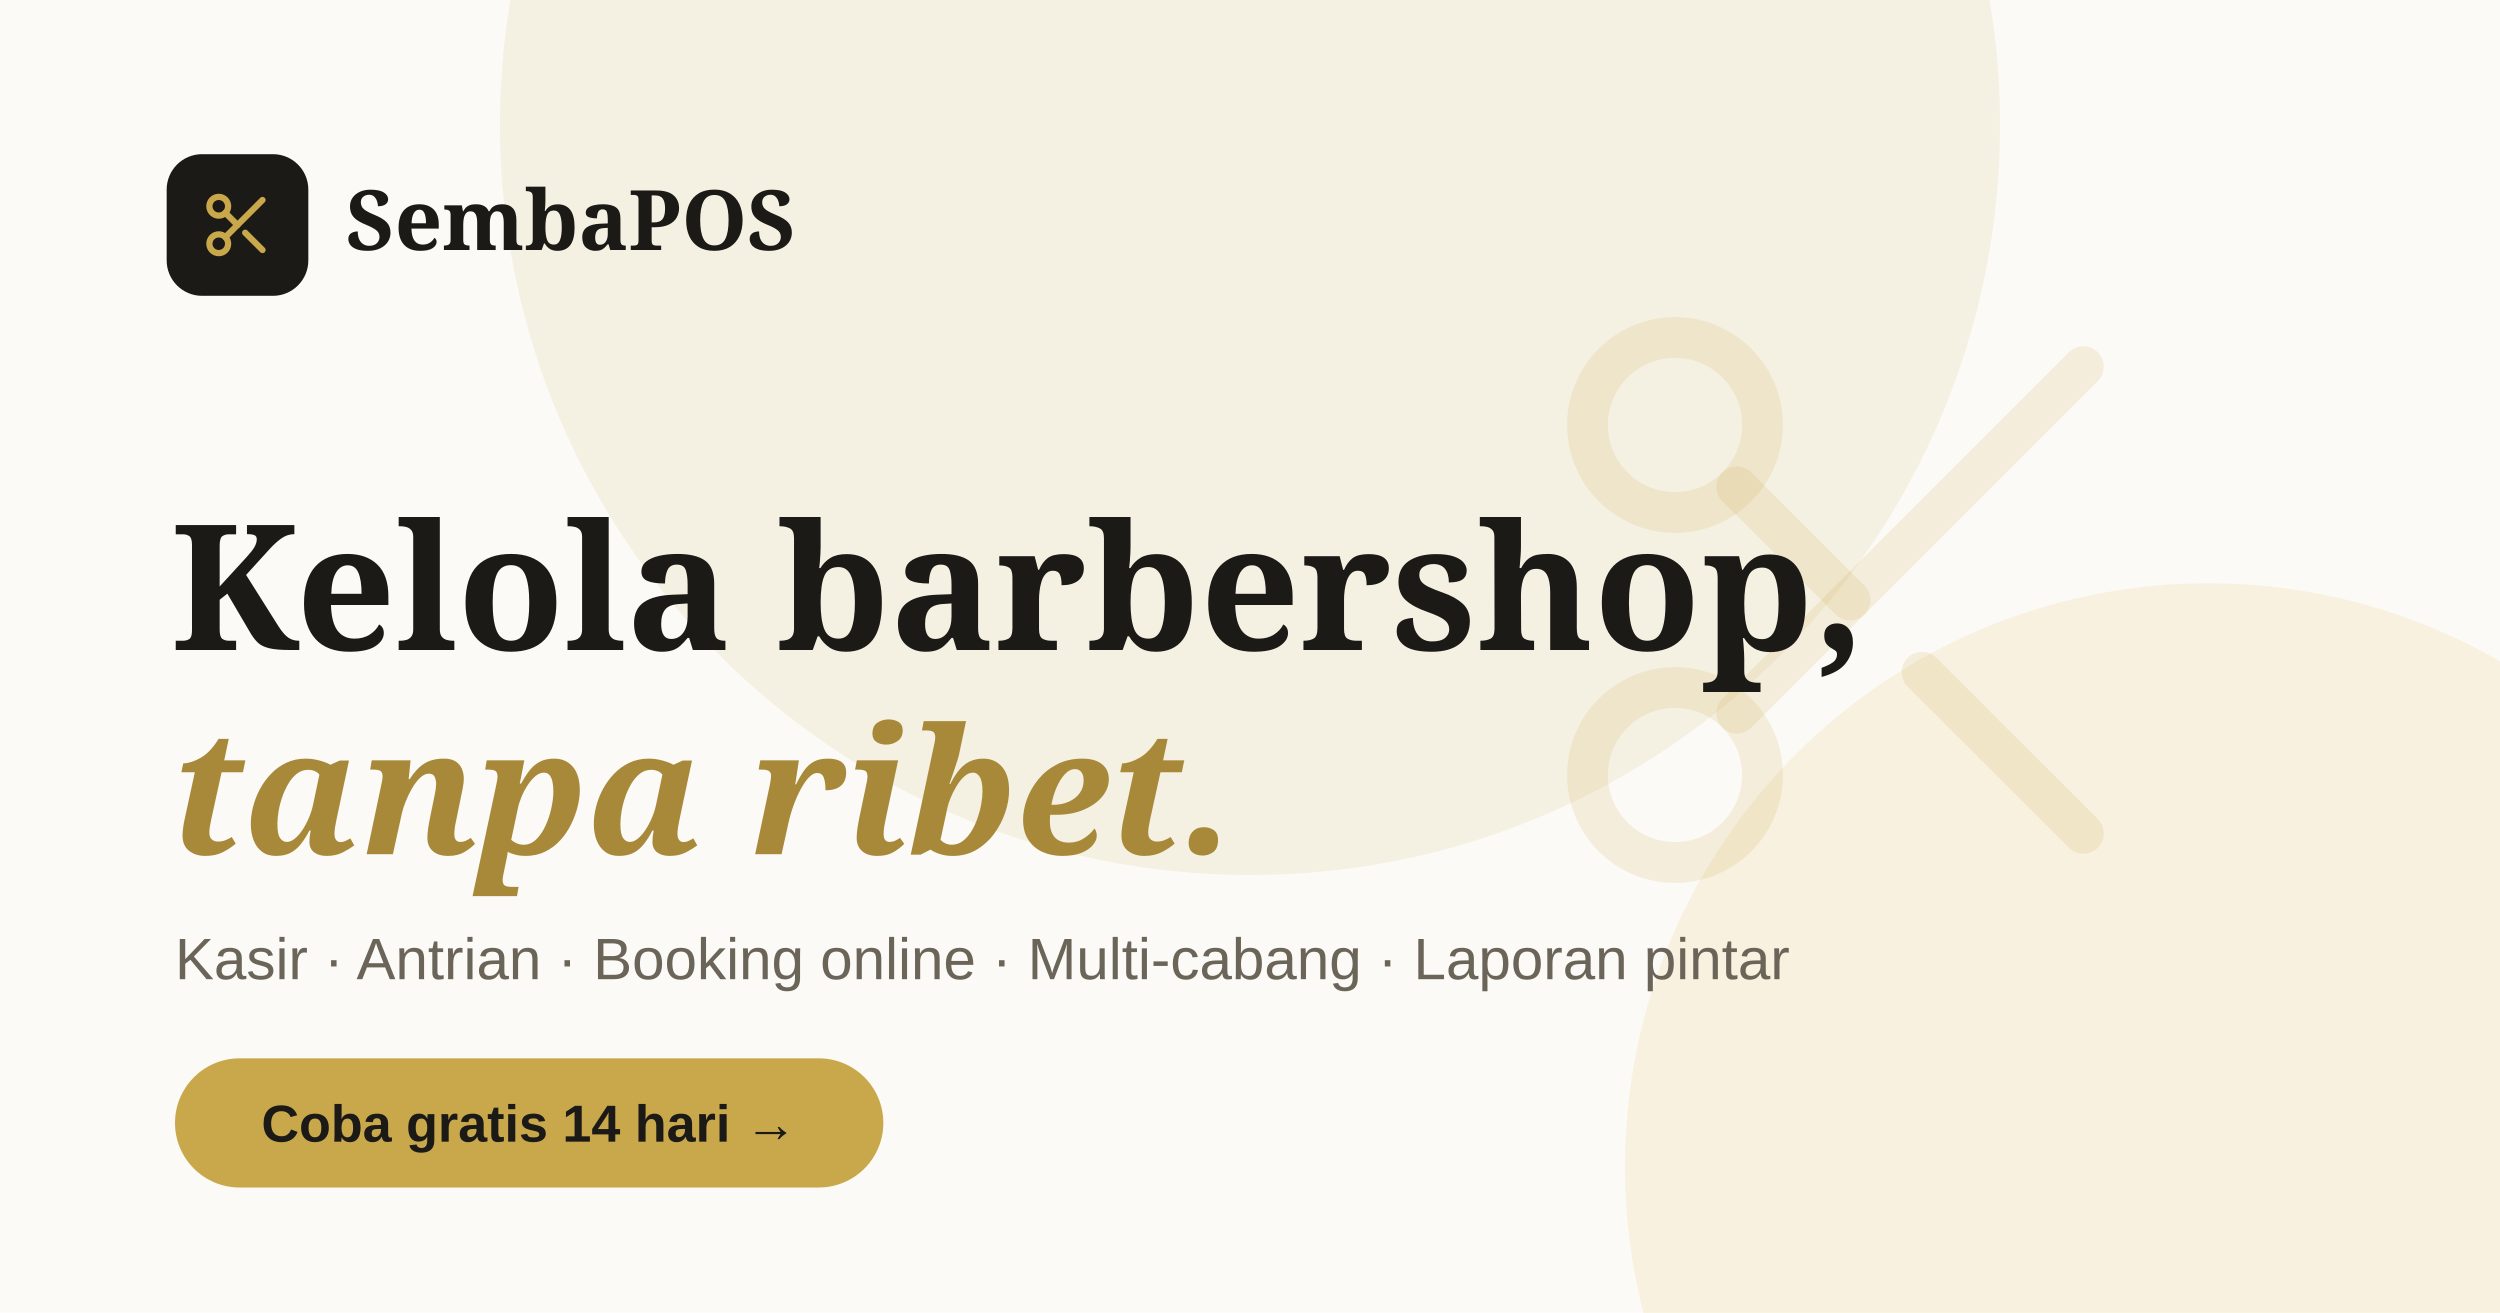
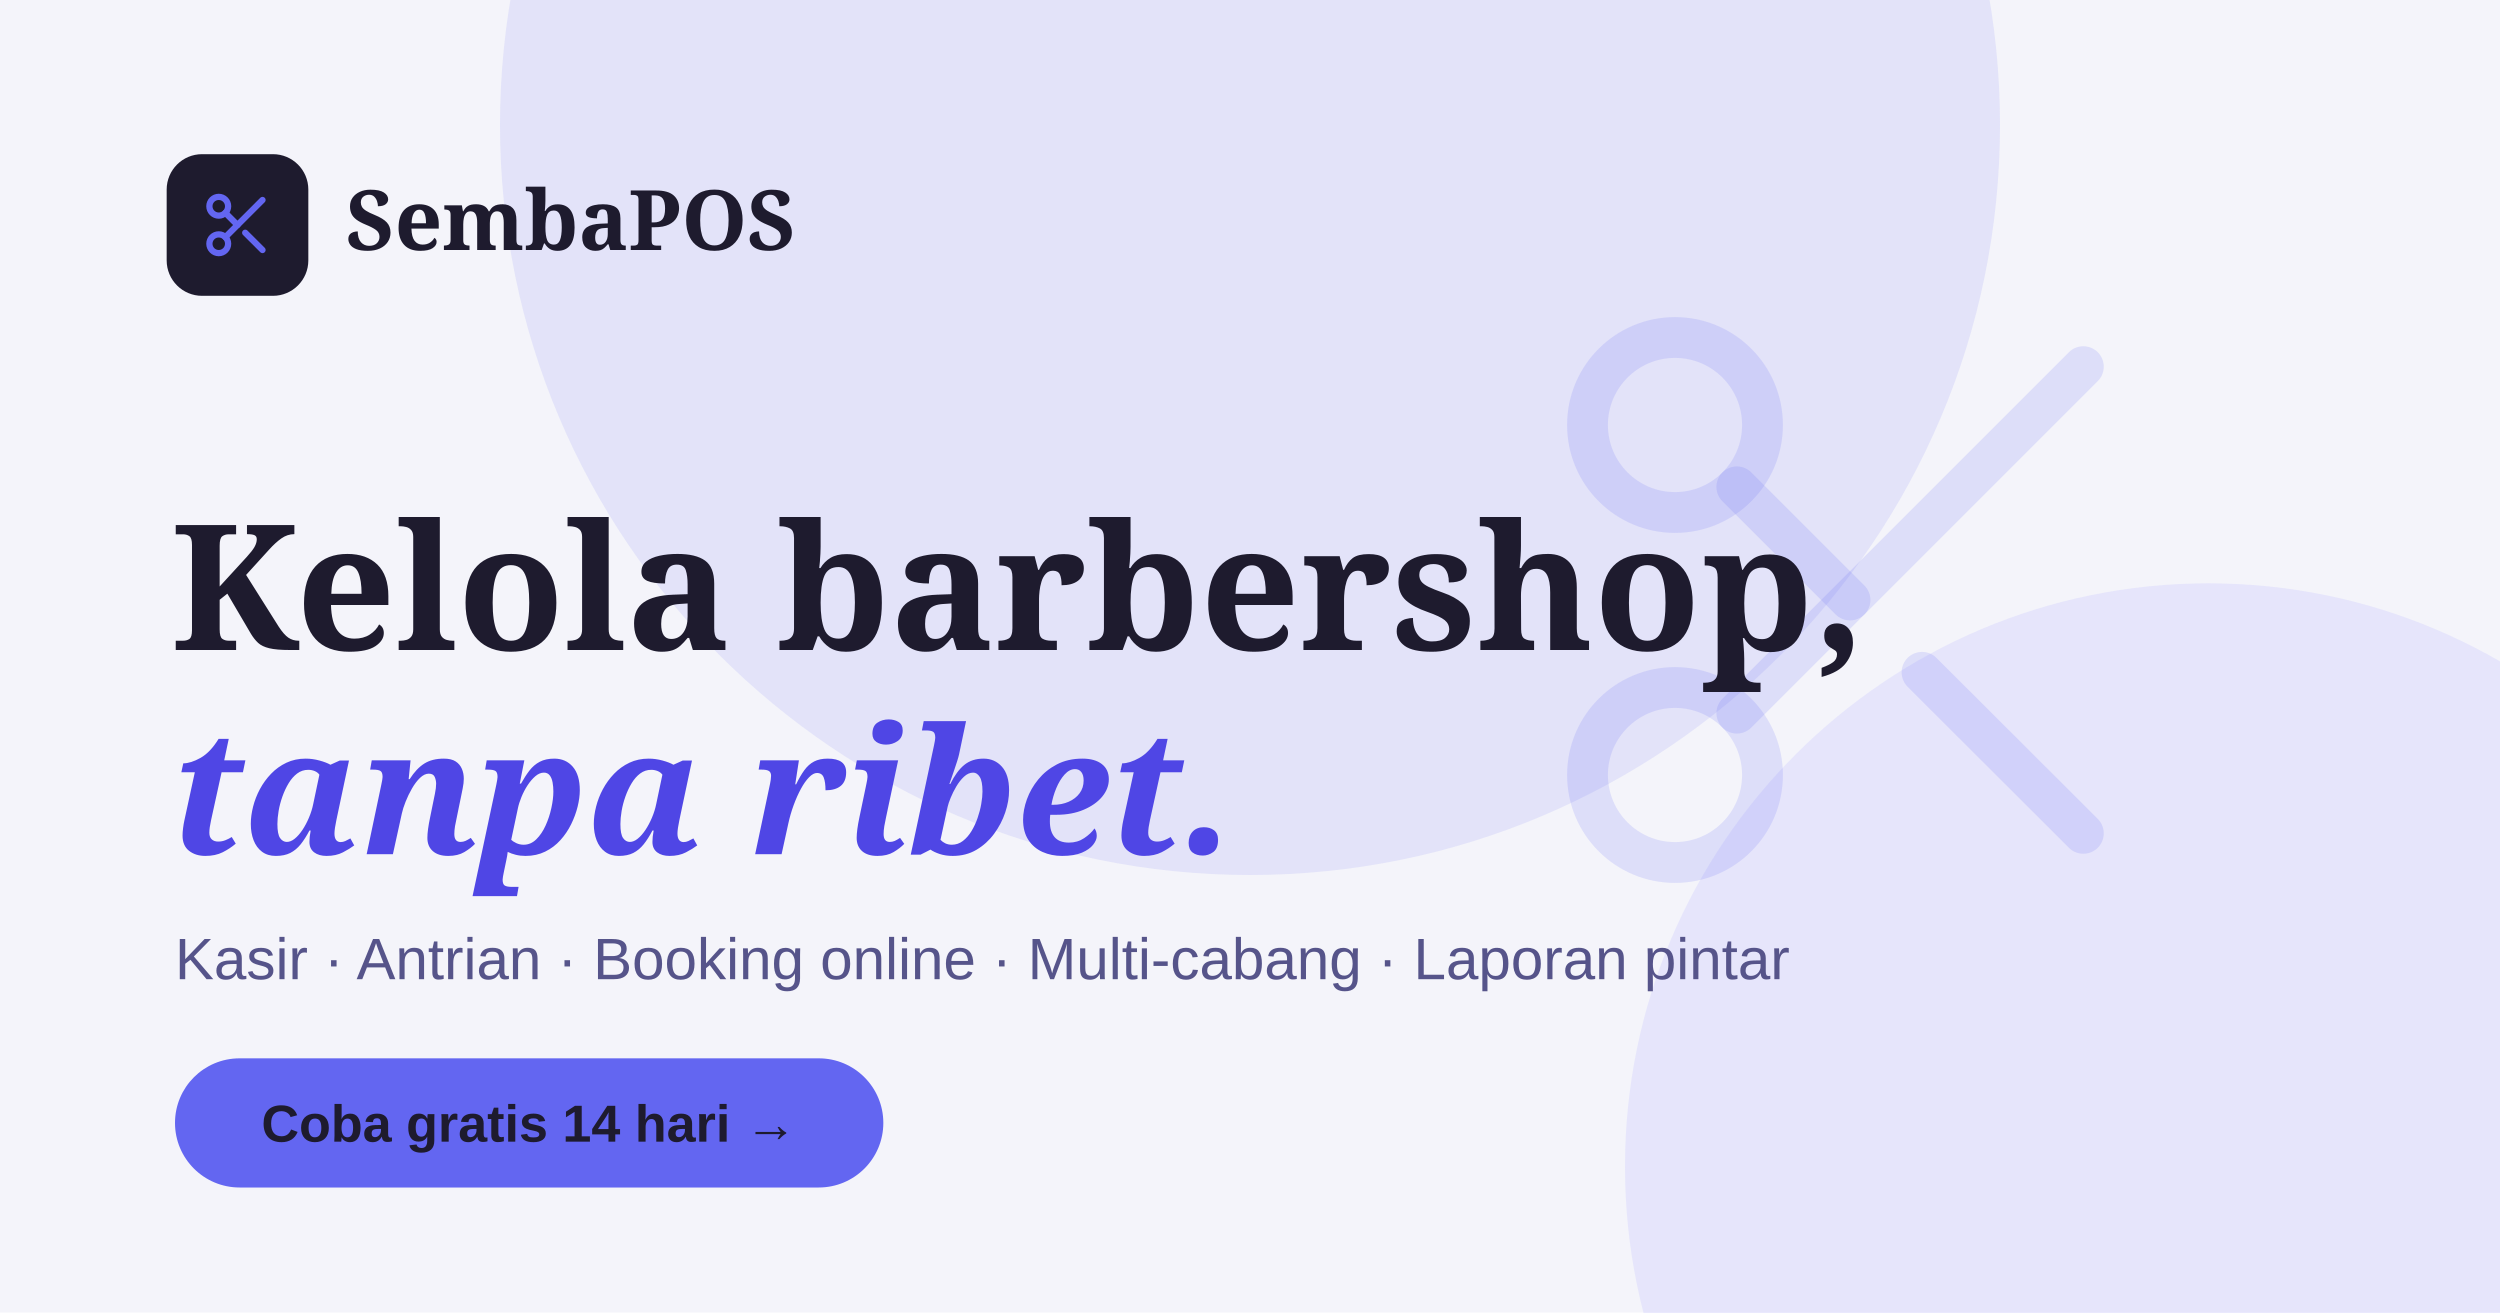
<svg xmlns="http://www.w3.org/2000/svg" width="1200" height="630" viewBox="0 0 1200 630" fill="none">
-   <rect width="1200" height="630" fill="#FBFAF6" />
-   <circle cx="600" cy="60" r="360" fill="#C9A84C" opacity="0.12" />
-   <circle cx="1060" cy="560" r="280" fill="#E8C875" opacity="0.18" />
-   <g transform="translate(720 120) scale(14)" stroke="#C9A84C" stroke-opacity="0.16" stroke-width="1.4" stroke-linecap="round" stroke-linejoin="round" fill="none">
+   <rect width="1200" height="630" fill="#F4F4FA" />
+   <circle cx="600" cy="60" r="360" fill="#6366F1" opacity="0.12" />
+   <circle cx="1060" cy="560" r="280" fill="#A5A2FF" opacity="0.18" />
+   <g transform="translate(720 120) scale(14)" stroke="#6366F1" stroke-opacity="0.16" stroke-width="1.4" stroke-linecap="round" stroke-linejoin="round" fill="none">
    <circle cx="6" cy="6" r="3" />
    <circle cx="6" cy="18" r="3" />
    <line x1="20" x2="8.12" y1="4" y2="15.88" />
    <line x1="14.47" x2="20" y1="14.48" y2="20" />
    <line x1="8.12" x2="12" y1="8.12" y2="12" />
  </g>
-   <rect x="80" y="74" width="68" height="68" rx="17" fill="#1C1A17" />
-   <g transform="translate(96 90) scale(1.5)" stroke="#C9A84C" stroke-width="2" stroke-linecap="round" stroke-linejoin="round" fill="none">
+   <rect x="80" y="74" width="68" height="68" rx="17" fill="#1E1B2E" />
+   <g transform="translate(96 90) scale(1.5)" stroke="#6366F1" stroke-width="2" stroke-linecap="round" stroke-linejoin="round" fill="none">
    <circle cx="6" cy="6" r="3" />
    <circle cx="6" cy="18" r="3" />
    <line x1="20" x2="8.12" y1="4" y2="15.88" />
    <line x1="14.47" x2="20" y1="14.48" y2="20" />
    <line x1="8.12" x2="12" y1="8.12" y2="12" />
  </g>
-   <text x="166" y="120" font-family="Georgia, 'Playfair Display', serif" font-size="40" font-weight="700" fill="#1C1A17">SembaPOS</text>
-   <text x="82" y="312" font-family="Georgia, 'Playfair Display', serif" font-size="84" font-weight="700" fill="#1C1A17">Kelola barbershop,</text>
-   <text x="82" y="410" font-family="Georgia, 'Playfair Display', serif" font-size="84" font-weight="700" font-style="italic" fill="#A8893A">tanpa ribet.</text>
-   <text x="84" y="470" font-family="Arial, 'Plus Jakarta Sans', sans-serif" font-size="28" fill="#6B6459">Kasir · Antrian · Booking online · Multi-cabang · Laporan pintar</text>
-   <rect x="84" y="508" width="340" height="62" rx="31" fill="#C9A84C" />
-   <text x="254" y="548" text-anchor="middle" font-family="Arial, 'Plus Jakarta Sans', sans-serif" font-size="25" font-weight="700" fill="#1C1A17">Coba gratis 14 hari →</text>
+   <text x="166" y="120" font-family="Georgia, 'Playfair Display', serif" font-size="40" font-weight="700" fill="#1E1B2E">SembaPOS</text>
+   <text x="82" y="312" font-family="Georgia, 'Playfair Display', serif" font-size="84" font-weight="700" fill="#1E1B2E">Kelola barbershop,</text>
+   <text x="82" y="410" font-family="Georgia, 'Playfair Display', serif" font-size="84" font-weight="700" font-style="italic" fill="#4F46E5">tanpa ribet.</text>
+   <text x="84" y="470" font-family="Arial, 'Plus Jakarta Sans', sans-serif" font-size="28" fill="#56548A">Kasir · Antrian · Booking online · Multi-cabang · Laporan pintar</text>
+   <rect x="84" y="508" width="340" height="62" rx="31" fill="#6366F1" />
+   <text x="254" y="548" text-anchor="middle" font-family="Arial, 'Plus Jakarta Sans', sans-serif" font-size="25" font-weight="700" fill="#1E1B2E">Coba gratis 14 hari →</text>
</svg>
